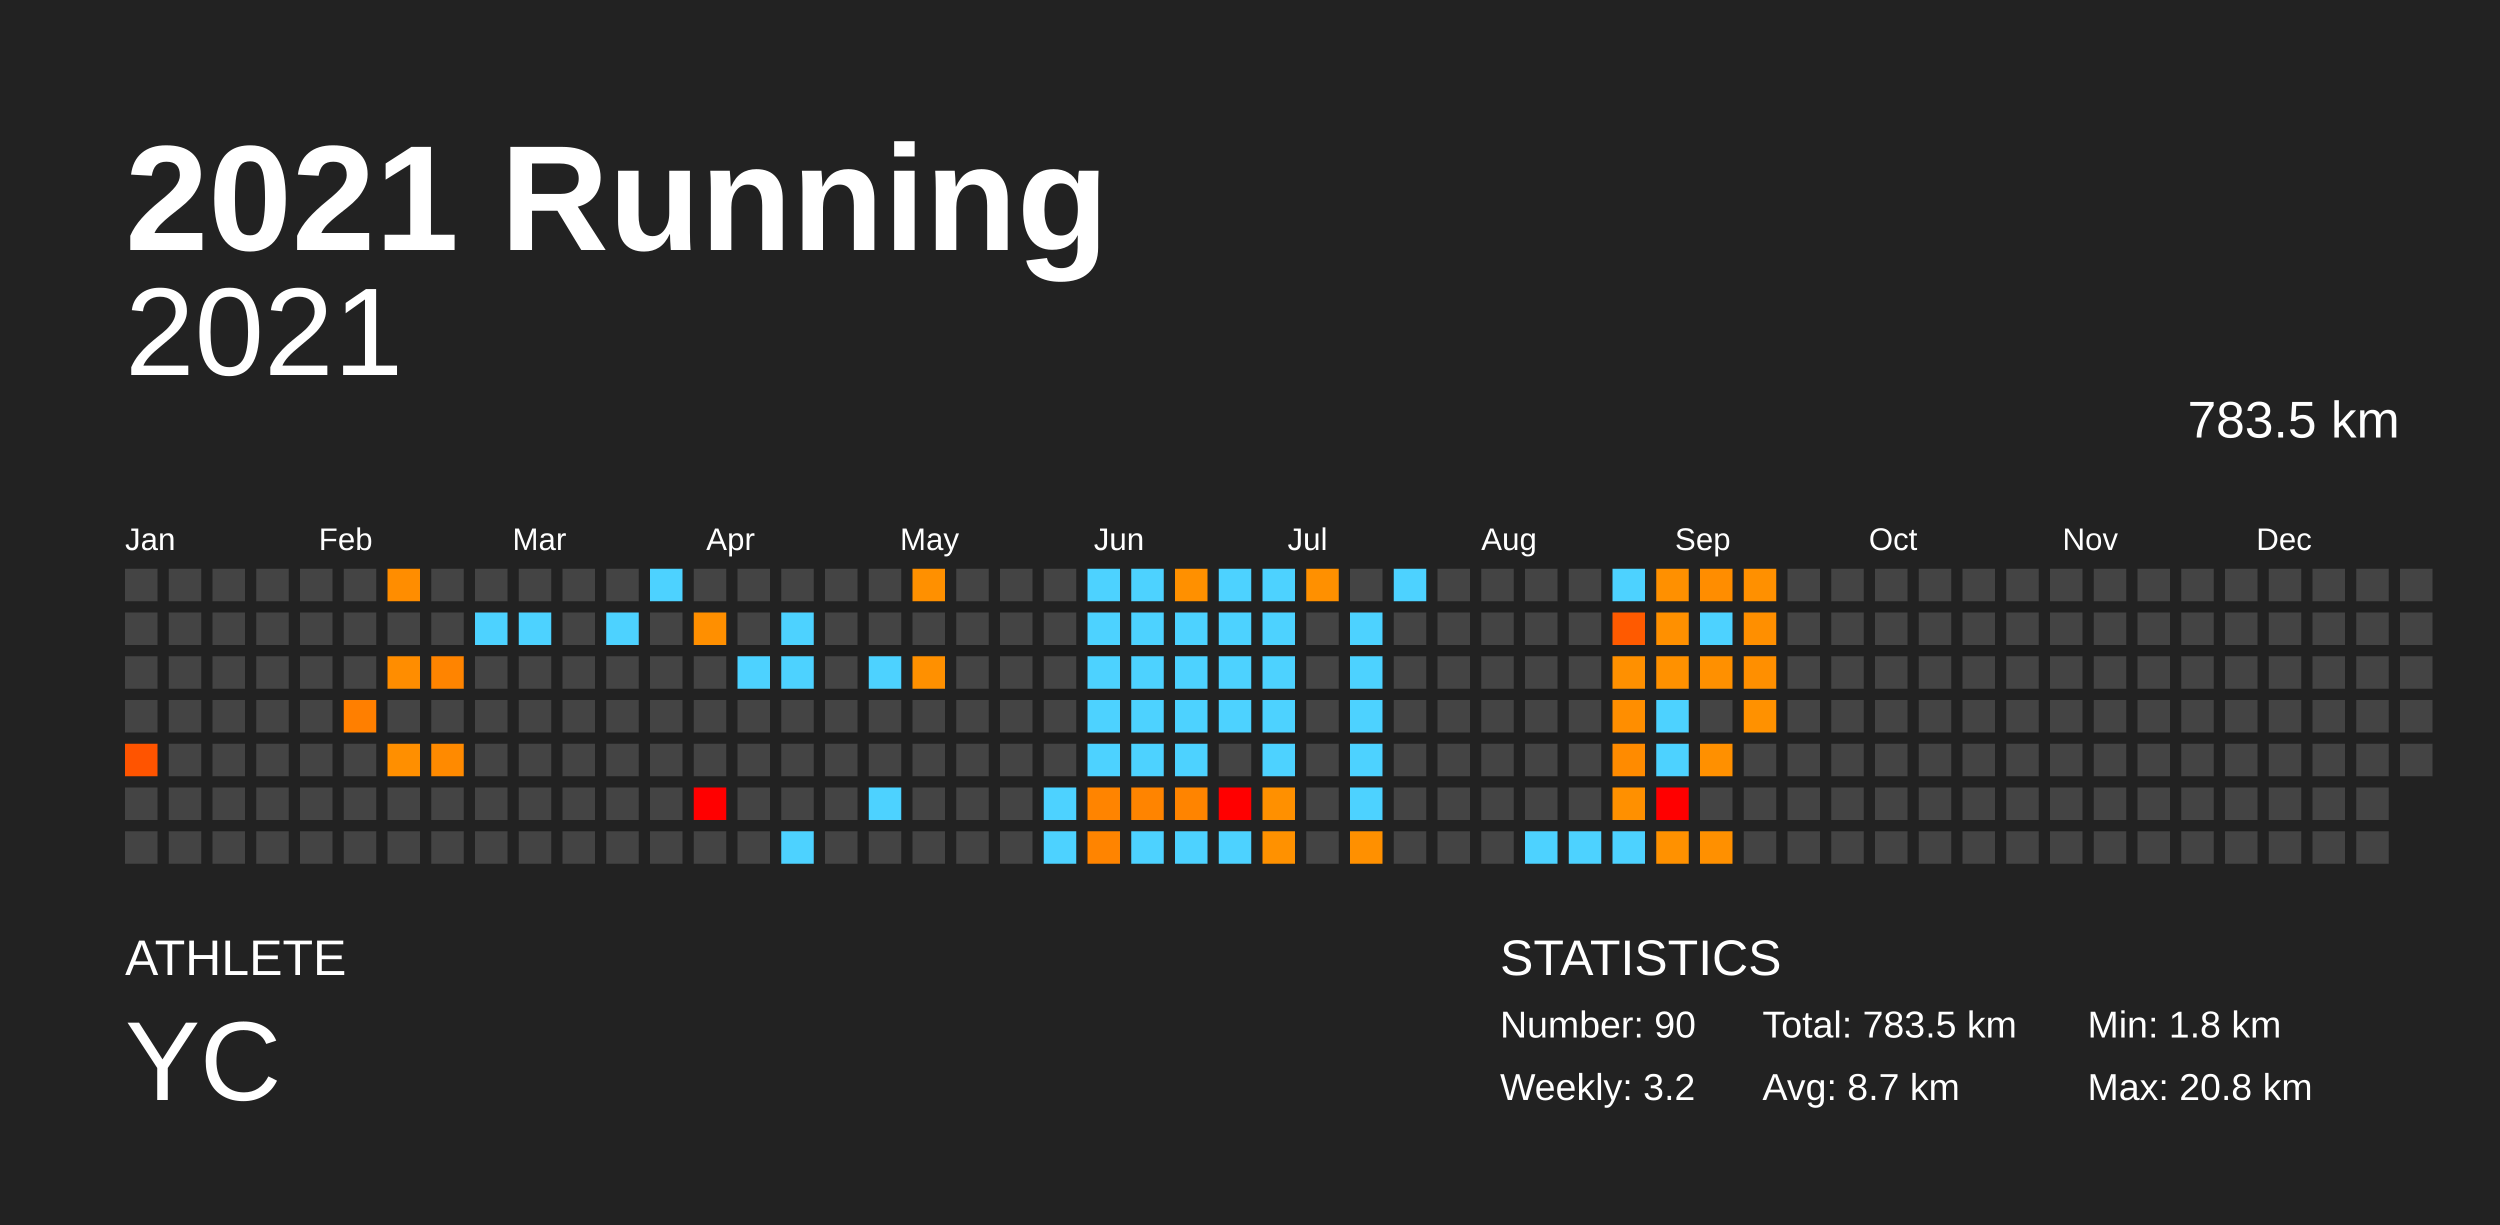
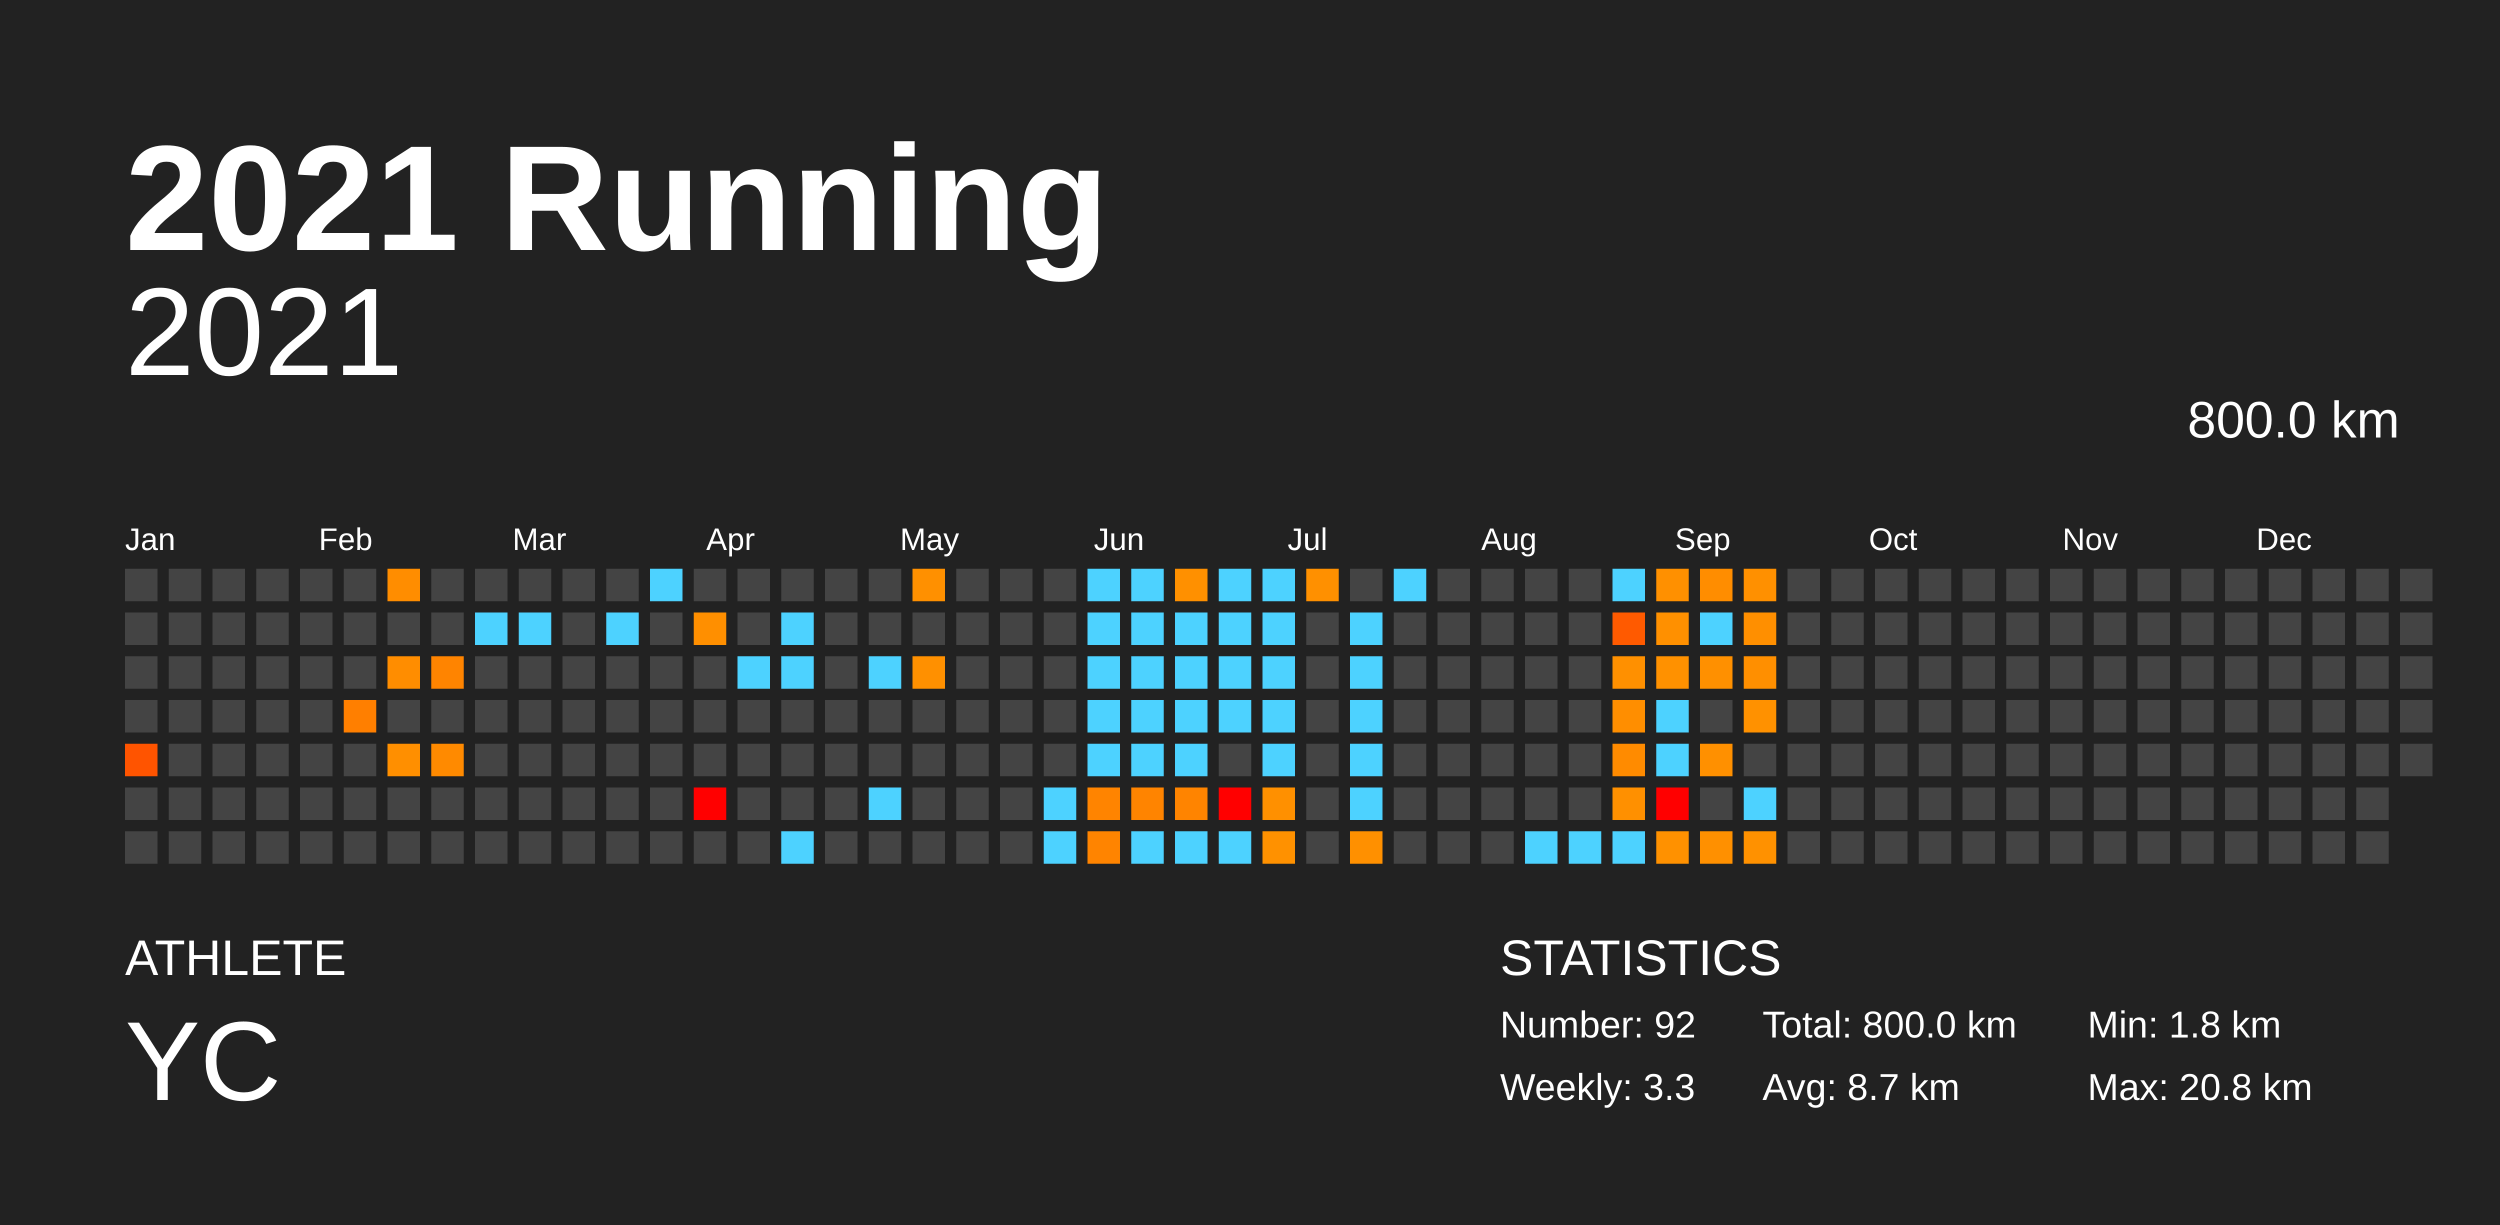
<svg xmlns="http://www.w3.org/2000/svg" baseProfile="full" height="98mm" version="1.1" viewBox="0,0,200,98" width="200mm">
  <defs />
  <rect fill="#222222" height="98" width="200" x="0" y="0" />
  <text fill="#FFFFFF" style="font-size:12px; font-family:Arial; font-weight:bold;" x="10" y="20">2021 Running</text>
  <text fill="#FFFFFF" style="font-size:4px; font-family:Arial" x="10" y="78">ATHLETE</text>
  <text fill="#FFFFFF" style="font-size:9px; font-family:Arial" x="10" y="88">YC</text>
  <text fill="#FFFFFF" style="font-size:4px; font-family:Arial" x="120" y="78">STATISTICS</text>
-   <text fill="#FFFFFF" style="font-size:3px; font-family:Arial" x="120" y="83">Number: 90</text>
-   <text fill="#FFFFFF" style="font-size:3px; font-family:Arial" x="120" y="88">Weekly: 3.2</text>
-   <text fill="#FFFFFF" style="font-size:3px; font-family:Arial" x="141" y="83">Total: 783.5 km</text>
+   <text fill="#FFFFFF" style="font-size:3px; font-family:Arial" x="120" y="83">Number: 92</text>
+   <text fill="#FFFFFF" style="font-size:3px; font-family:Arial" x="120" y="88">Weekly: 3.3</text>
+   <text fill="#FFFFFF" style="font-size:3px; font-family:Arial" x="141" y="83">Total: 800.0 km</text>
  <text fill="#FFFFFF" style="font-size:3px; font-family:Arial" x="141" y="88">Avg: 8.7 km</text>
  <text fill="#FFFFFF" style="font-size:3px; font-family:Arial" x="167" y="83">Min: 1.8 km</text>
  <text fill="#FFFFFF" style="font-size:3px; font-family:Arial" x="167" y="88">Max: 20.8 km</text>
  <text alignment-baseline="hanging" fill="#FFFFFF" style="font-size:10.0px; font-family:Arial;" x="10" y="30">2021</text>
-   <text alignment-baseline="hanging" fill="#FFFFFF" style="font-size:4.125px; font-family:Arial;" x="175" y="35">783.5 km</text>
+   <text alignment-baseline="hanging" fill="#FFFFFF" style="font-size:4.125px; font-family:Arial;" x="175" y="35">800.0 km</text>
  <text fill="#FFFFFF" style="font-size:2.5px; font-family:Arial" x="10.0" y="44">Jan</text>
  <text fill="#FFFFFF" style="font-size:2.5px; font-family:Arial" x="25.5" y="44">Feb</text>
  <text fill="#FFFFFF" style="font-size:2.5px; font-family:Arial" x="41.0" y="44">Mar</text>
  <text fill="#FFFFFF" style="font-size:2.5px; font-family:Arial" x="56.5" y="44">Apr</text>
  <text fill="#FFFFFF" style="font-size:2.5px; font-family:Arial" x="72.0" y="44">May</text>
  <text fill="#FFFFFF" style="font-size:2.5px; font-family:Arial" x="87.5" y="44">Jun</text>
  <text fill="#FFFFFF" style="font-size:2.5px; font-family:Arial" x="103.0" y="44">Jul</text>
  <text fill="#FFFFFF" style="font-size:2.5px; font-family:Arial" x="118.5" y="44">Aug</text>
  <text fill="#FFFFFF" style="font-size:2.5px; font-family:Arial" x="134.0" y="44">Sep</text>
  <text fill="#FFFFFF" style="font-size:2.5px; font-family:Arial" x="149.5" y="44">Oct</text>
  <text fill="#FFFFFF" style="font-size:2.5px; font-family:Arial" x="165.0" y="44">Nov</text>
  <text fill="#FFFFFF" style="font-size:2.5px; font-family:Arial" x="180.5" y="44">Dec</text>
  <rect fill="#444444" height="2.6" width="2.6" x="10.0" y="45.5" />
  <rect fill="#444444" height="2.6" width="2.6" x="10.0" y="49.0" />
  <rect fill="#444444" height="2.6" width="2.6" x="10.0" y="52.5" />
  <rect fill="#444444" height="2.6" width="2.6" x="10.0" y="56.0" />
  <rect fill="#ff5400" height="2.6" width="2.6" x="10.0" y="59.5" />
  <rect fill="#444444" height="2.6" width="2.6" x="10.0" y="63.0" />
  <rect fill="#444444" height="2.6" width="2.6" x="10.0" y="66.5" />
  <rect fill="#444444" height="2.6" width="2.6" x="13.5" y="45.5" />
  <rect fill="#444444" height="2.6" width="2.6" x="13.5" y="49.0" />
  <rect fill="#444444" height="2.6" width="2.6" x="13.5" y="52.5" />
  <rect fill="#444444" height="2.6" width="2.6" x="13.5" y="56.0" />
  <rect fill="#444444" height="2.6" width="2.6" x="13.5" y="59.5" />
  <rect fill="#444444" height="2.6" width="2.6" x="13.5" y="63.0" />
  <rect fill="#444444" height="2.6" width="2.6" x="13.5" y="66.5" />
  <rect fill="#444444" height="2.6" width="2.6" x="17.0" y="45.5" />
  <rect fill="#444444" height="2.6" width="2.6" x="17.0" y="49.0" />
  <rect fill="#444444" height="2.6" width="2.6" x="17.0" y="52.5" />
  <rect fill="#444444" height="2.6" width="2.6" x="17.0" y="56.0" />
  <rect fill="#444444" height="2.6" width="2.6" x="17.0" y="59.5" />
  <rect fill="#444444" height="2.6" width="2.6" x="17.0" y="63.0" />
  <rect fill="#444444" height="2.6" width="2.6" x="17.0" y="66.5" />
  <rect fill="#444444" height="2.6" width="2.6" x="20.5" y="45.5" />
  <rect fill="#444444" height="2.6" width="2.6" x="20.5" y="49.0" />
  <rect fill="#444444" height="2.6" width="2.6" x="20.5" y="52.5" />
  <rect fill="#444444" height="2.6" width="2.6" x="20.5" y="56.0" />
  <rect fill="#444444" height="2.6" width="2.6" x="20.5" y="59.5" />
  <rect fill="#444444" height="2.6" width="2.6" x="20.5" y="63.0" />
  <rect fill="#444444" height="2.6" width="2.6" x="20.5" y="66.5" />
  <rect fill="#444444" height="2.6" width="2.6" x="24.0" y="45.5" />
  <rect fill="#444444" height="2.6" width="2.6" x="24.0" y="49.0" />
  <rect fill="#444444" height="2.6" width="2.6" x="24.0" y="52.5" />
  <rect fill="#444444" height="2.6" width="2.6" x="24.0" y="56.0" />
  <rect fill="#444444" height="2.6" width="2.6" x="24.0" y="59.5" />
  <rect fill="#444444" height="2.6" width="2.6" x="24.0" y="63.0" />
  <rect fill="#444444" height="2.6" width="2.6" x="24.0" y="66.5" />
  <rect fill="#444444" height="2.6" width="2.6" x="27.5" y="45.5" />
  <rect fill="#444444" height="2.6" width="2.6" x="27.5" y="49.0" />
  <rect fill="#444444" height="2.6" width="2.6" x="27.5" y="52.5" />
  <rect fill="#ff7f00" height="2.6" width="2.6" x="27.5" y="56.0" />
  <rect fill="#444444" height="2.6" width="2.6" x="27.5" y="59.5" />
  <rect fill="#444444" height="2.6" width="2.6" x="27.5" y="63.0" />
  <rect fill="#444444" height="2.6" width="2.6" x="27.5" y="66.5" />
  <rect fill="#ff8d00" height="2.6" width="2.6" x="31.0" y="45.5" />
  <rect fill="#444444" height="2.6" width="2.6" x="31.0" y="49.0" />
  <rect fill="#ff8d00" height="2.6" width="2.6" x="31.0" y="52.5" />
  <rect fill="#444444" height="2.6" width="2.6" x="31.0" y="56.0" />
  <rect fill="#ff8f00" height="2.6" width="2.6" x="31.0" y="59.5" />
  <rect fill="#444444" height="2.6" width="2.6" x="31.0" y="63.0" />
  <rect fill="#444444" height="2.6" width="2.6" x="31.0" y="66.5" />
  <rect fill="#444444" height="2.6" width="2.6" x="34.5" y="45.5" />
  <rect fill="#444444" height="2.6" width="2.6" x="34.5" y="49.0" />
  <rect fill="#ff8400" height="2.6" width="2.6" x="34.5" y="52.5" />
  <rect fill="#444444" height="2.6" width="2.6" x="34.5" y="56.0" />
  <rect fill="#ff8a00" height="2.6" width="2.6" x="34.5" y="59.5" />
  <rect fill="#444444" height="2.6" width="2.6" x="34.5" y="63.0" />
  <rect fill="#444444" height="2.6" width="2.6" x="34.5" y="66.5" />
  <rect fill="#444444" height="2.6" width="2.6" x="38.0" y="45.5" />
  <rect fill="#4dd2ff" height="2.6" width="2.6" x="38.0" y="49.0" />
  <rect fill="#444444" height="2.6" width="2.6" x="38.0" y="52.5" />
  <rect fill="#444444" height="2.6" width="2.6" x="38.0" y="56.0" />
  <rect fill="#444444" height="2.6" width="2.6" x="38.0" y="59.5" />
  <rect fill="#444444" height="2.6" width="2.6" x="38.0" y="63.0" />
  <rect fill="#444444" height="2.6" width="2.6" x="38.0" y="66.5" />
  <rect fill="#444444" height="2.6" width="2.6" x="41.5" y="45.5" />
  <rect fill="#4dd2ff" height="2.6" width="2.6" x="41.5" y="49.0" />
  <rect fill="#444444" height="2.6" width="2.6" x="41.5" y="52.5" />
  <rect fill="#444444" height="2.6" width="2.6" x="41.5" y="56.0" />
  <rect fill="#444444" height="2.6" width="2.6" x="41.5" y="59.5" />
  <rect fill="#444444" height="2.6" width="2.6" x="41.5" y="63.0" />
  <rect fill="#444444" height="2.6" width="2.6" x="41.5" y="66.5" />
  <rect fill="#444444" height="2.6" width="2.6" x="45.0" y="45.5" />
  <rect fill="#444444" height="2.6" width="2.6" x="45.0" y="49.0" />
  <rect fill="#444444" height="2.6" width="2.6" x="45.0" y="52.5" />
  <rect fill="#444444" height="2.6" width="2.6" x="45.0" y="56.0" />
  <rect fill="#444444" height="2.6" width="2.6" x="45.0" y="59.5" />
  <rect fill="#444444" height="2.6" width="2.6" x="45.0" y="63.0" />
  <rect fill="#444444" height="2.6" width="2.6" x="45.0" y="66.5" />
  <rect fill="#444444" height="2.6" width="2.6" x="48.5" y="45.5" />
  <rect fill="#4dd2ff" height="2.6" width="2.6" x="48.5" y="49.0" />
  <rect fill="#444444" height="2.6" width="2.6" x="48.5" y="52.5" />
  <rect fill="#444444" height="2.6" width="2.6" x="48.5" y="56.0" />
  <rect fill="#444444" height="2.6" width="2.6" x="48.5" y="59.5" />
  <rect fill="#444444" height="2.6" width="2.6" x="48.5" y="63.0" />
  <rect fill="#444444" height="2.6" width="2.6" x="48.5" y="66.5" />
  <rect fill="#4dd2ff" height="2.6" width="2.6" x="52.0" y="45.5" />
  <rect fill="#444444" height="2.6" width="2.6" x="52.0" y="49.0" />
  <rect fill="#444444" height="2.6" width="2.6" x="52.0" y="52.5" />
  <rect fill="#444444" height="2.6" width="2.6" x="52.0" y="56.0" />
  <rect fill="#444444" height="2.6" width="2.6" x="52.0" y="59.5" />
  <rect fill="#444444" height="2.6" width="2.6" x="52.0" y="63.0" />
  <rect fill="#444444" height="2.6" width="2.6" x="52.0" y="66.5" />
  <rect fill="#444444" height="2.6" width="2.6" x="55.5" y="45.5" />
  <rect fill="#ff8f00" height="2.6" width="2.6" x="55.5" y="49.0" />
  <rect fill="#444444" height="2.6" width="2.6" x="55.5" y="52.5" />
  <rect fill="#444444" height="2.6" width="2.6" x="55.5" y="56.0" />
  <rect fill="#444444" height="2.6" width="2.6" x="55.5" y="59.5" />
  <rect fill="red" height="2.6" width="2.6" x="55.5" y="63.0" />
  <rect fill="#444444" height="2.6" width="2.6" x="55.5" y="66.5" />
  <rect fill="#444444" height="2.6" width="2.6" x="59.0" y="45.5" />
  <rect fill="#444444" height="2.6" width="2.6" x="59.0" y="49.0" />
  <rect fill="#4dd2ff" height="2.6" width="2.6" x="59.0" y="52.5" />
  <rect fill="#444444" height="2.6" width="2.6" x="59.0" y="56.0" />
  <rect fill="#444444" height="2.6" width="2.6" x="59.0" y="59.5" />
  <rect fill="#444444" height="2.6" width="2.6" x="59.0" y="63.0" />
  <rect fill="#444444" height="2.6" width="2.6" x="59.0" y="66.5" />
  <rect fill="#444444" height="2.6" width="2.6" x="62.5" y="45.5" />
  <rect fill="#4dd2ff" height="2.6" width="2.6" x="62.5" y="49.0" />
  <rect fill="#4dd2ff" height="2.6" width="2.6" x="62.5" y="52.5" />
  <rect fill="#444444" height="2.6" width="2.6" x="62.5" y="56.0" />
  <rect fill="#444444" height="2.6" width="2.6" x="62.5" y="59.5" />
  <rect fill="#444444" height="2.6" width="2.6" x="62.5" y="63.0" />
  <rect fill="#4dd2ff" height="2.6" width="2.6" x="62.5" y="66.5" />
  <rect fill="#444444" height="2.6" width="2.6" x="66.0" y="45.5" />
  <rect fill="#444444" height="2.6" width="2.6" x="66.0" y="49.0" />
  <rect fill="#444444" height="2.6" width="2.6" x="66.0" y="52.5" />
  <rect fill="#444444" height="2.6" width="2.6" x="66.0" y="56.0" />
  <rect fill="#444444" height="2.6" width="2.6" x="66.0" y="59.5" />
  <rect fill="#444444" height="2.6" width="2.6" x="66.0" y="63.0" />
  <rect fill="#444444" height="2.6" width="2.6" x="66.0" y="66.5" />
  <rect fill="#444444" height="2.6" width="2.6" x="69.5" y="45.5" />
  <rect fill="#444444" height="2.6" width="2.6" x="69.5" y="49.0" />
  <rect fill="#4dd2ff" height="2.6" width="2.6" x="69.5" y="52.5" />
  <rect fill="#444444" height="2.6" width="2.6" x="69.5" y="56.0" />
  <rect fill="#444444" height="2.6" width="2.6" x="69.5" y="59.5" />
  <rect fill="#4dd2ff" height="2.6" width="2.6" x="69.5" y="63.0" />
  <rect fill="#444444" height="2.6" width="2.6" x="69.5" y="66.5" />
  <rect fill="#ff9000" height="2.6" width="2.6" x="73.0" y="45.5" />
  <rect fill="#444444" height="2.6" width="2.6" x="73.0" y="49.0" />
  <rect fill="#ff9000" height="2.6" width="2.6" x="73.0" y="52.5" />
  <rect fill="#444444" height="2.6" width="2.6" x="73.0" y="56.0" />
  <rect fill="#444444" height="2.6" width="2.6" x="73.0" y="59.5" />
  <rect fill="#444444" height="2.6" width="2.6" x="73.0" y="63.0" />
  <rect fill="#444444" height="2.6" width="2.6" x="73.0" y="66.5" />
  <rect fill="#444444" height="2.6" width="2.6" x="76.5" y="45.5" />
  <rect fill="#444444" height="2.6" width="2.6" x="76.5" y="49.0" />
  <rect fill="#444444" height="2.6" width="2.6" x="76.5" y="52.5" />
  <rect fill="#444444" height="2.6" width="2.6" x="76.5" y="56.0" />
  <rect fill="#444444" height="2.6" width="2.6" x="76.5" y="59.5" />
  <rect fill="#444444" height="2.6" width="2.6" x="76.5" y="63.0" />
  <rect fill="#444444" height="2.6" width="2.6" x="76.5" y="66.5" />
  <rect fill="#444444" height="2.6" width="2.6" x="80.0" y="45.5" />
  <rect fill="#444444" height="2.6" width="2.6" x="80.0" y="49.0" />
  <rect fill="#444444" height="2.6" width="2.6" x="80.0" y="52.5" />
  <rect fill="#444444" height="2.6" width="2.6" x="80.0" y="56.0" />
  <rect fill="#444444" height="2.6" width="2.6" x="80.0" y="59.5" />
  <rect fill="#444444" height="2.6" width="2.6" x="80.0" y="63.0" />
  <rect fill="#444444" height="2.6" width="2.6" x="80.0" y="66.5" />
  <rect fill="#444444" height="2.6" width="2.6" x="83.5" y="45.5" />
  <rect fill="#444444" height="2.6" width="2.6" x="83.5" y="49.0" />
  <rect fill="#444444" height="2.6" width="2.6" x="83.5" y="52.5" />
  <rect fill="#444444" height="2.6" width="2.6" x="83.5" y="56.0" />
  <rect fill="#444444" height="2.6" width="2.6" x="83.5" y="59.5" />
  <rect fill="#4dd2ff" height="2.6" width="2.6" x="83.5" y="63.0" />
  <rect fill="#4dd2ff" height="2.6" width="2.6" x="83.5" y="66.5" />
  <rect fill="#4dd2ff" height="2.6" width="2.6" x="87.0" y="45.5" />
  <rect fill="#4dd2ff" height="2.6" width="2.6" x="87.0" y="49.0" />
  <rect fill="#4dd2ff" height="2.6" width="2.6" x="87.0" y="52.5" />
  <rect fill="#4dd2ff" height="2.6" width="2.6" x="87.0" y="56.0" />
  <rect fill="#4dd2ff" height="2.6" width="2.6" x="87.0" y="59.5" />
  <rect fill="#ff8400" height="2.6" width="2.6" x="87.0" y="63.0" />
  <rect fill="#ff8400" height="2.6" width="2.6" x="87.0" y="66.5" />
  <rect fill="#4dd2ff" height="2.6" width="2.6" x="90.5" y="45.5" />
  <rect fill="#4dd2ff" height="2.6" width="2.6" x="90.5" y="49.0" />
  <rect fill="#4dd2ff" height="2.6" width="2.6" x="90.5" y="52.5" />
  <rect fill="#4dd2ff" height="2.6" width="2.6" x="90.5" y="56.0" />
  <rect fill="#4dd2ff" height="2.6" width="2.6" x="90.5" y="59.5" />
  <rect fill="#ff8400" height="2.6" width="2.6" x="90.5" y="63.0" />
  <rect fill="#4dd2ff" height="2.6" width="2.6" x="90.5" y="66.5" />
  <rect fill="#ff9000" height="2.6" width="2.6" x="94.0" y="45.5" />
  <rect fill="#4dd2ff" height="2.6" width="2.6" x="94.0" y="49.0" />
  <rect fill="#4dd2ff" height="2.6" width="2.6" x="94.0" y="52.5" />
  <rect fill="#4dd2ff" height="2.6" width="2.6" x="94.0" y="56.0" />
  <rect fill="#4dd2ff" height="2.6" width="2.6" x="94.0" y="59.5" />
  <rect fill="#ff8400" height="2.6" width="2.6" x="94.0" y="63.0" />
  <rect fill="#4dd2ff" height="2.6" width="2.6" x="94.0" y="66.5" />
  <rect fill="#4dd2ff" height="2.6" width="2.6" x="97.5" y="45.5" />
  <rect fill="#4dd2ff" height="2.6" width="2.6" x="97.5" y="49.0" />
  <rect fill="#4dd2ff" height="2.6" width="2.6" x="97.5" y="52.5" />
  <rect fill="#4dd2ff" height="2.6" width="2.6" x="97.5" y="56.0" />
  <rect fill="#444444" height="2.6" width="2.6" x="97.5" y="59.5" />
  <rect fill="red" height="2.6" width="2.6" x="97.5" y="63.0" />
  <rect fill="#4dd2ff" height="2.6" width="2.6" x="97.5" y="66.5" />
  <rect fill="#4dd2ff" height="2.6" width="2.6" x="101.0" y="45.5" />
  <rect fill="#4dd2ff" height="2.6" width="2.6" x="101.0" y="49.0" />
  <rect fill="#4dd2ff" height="2.6" width="2.6" x="101.0" y="52.5" />
  <rect fill="#4dd2ff" height="2.6" width="2.6" x="101.0" y="56.0" />
  <rect fill="#4dd2ff" height="2.6" width="2.6" x="101.0" y="59.5" />
  <rect fill="#ff9000" height="2.6" width="2.6" x="101.0" y="63.0" />
  <rect fill="#ff9100" height="2.6" width="2.6" x="101.0" y="66.5" />
  <rect fill="#ff9000" height="2.6" width="2.6" x="104.5" y="45.5" />
  <rect fill="#444444" height="2.6" width="2.6" x="104.5" y="49.0" />
  <rect fill="#444444" height="2.6" width="2.6" x="104.5" y="52.5" />
  <rect fill="#444444" height="2.6" width="2.6" x="104.5" y="56.0" />
  <rect fill="#444444" height="2.6" width="2.6" x="104.5" y="59.5" />
  <rect fill="#444444" height="2.6" width="2.6" x="104.5" y="63.0" />
  <rect fill="#444444" height="2.6" width="2.6" x="104.5" y="66.5" />
  <rect fill="#444444" height="2.6" width="2.6" x="108.0" y="45.5" />
  <rect fill="#4dd2ff" height="2.6" width="2.6" x="108.0" y="49.0" />
  <rect fill="#4dd2ff" height="2.6" width="2.6" x="108.0" y="52.5" />
  <rect fill="#4dd2ff" height="2.6" width="2.6" x="108.0" y="56.0" />
  <rect fill="#4dd2ff" height="2.6" width="2.6" x="108.0" y="59.5" />
  <rect fill="#4dd2ff" height="2.6" width="2.6" x="108.0" y="63.0" />
  <rect fill="#ff9000" height="2.6" width="2.6" x="108.0" y="66.5" />
  <rect fill="#4dd2ff" height="2.6" width="2.6" x="111.5" y="45.5" />
  <rect fill="#444444" height="2.6" width="2.6" x="111.5" y="49.0" />
  <rect fill="#444444" height="2.6" width="2.6" x="111.5" y="52.5" />
  <rect fill="#444444" height="2.6" width="2.6" x="111.5" y="56.0" />
  <rect fill="#444444" height="2.6" width="2.6" x="111.5" y="59.5" />
  <rect fill="#444444" height="2.6" width="2.6" x="111.5" y="63.0" />
  <rect fill="#444444" height="2.6" width="2.6" x="111.5" y="66.5" />
  <rect fill="#444444" height="2.6" width="2.6" x="115.0" y="45.5" />
  <rect fill="#444444" height="2.6" width="2.6" x="115.0" y="49.0" />
  <rect fill="#444444" height="2.6" width="2.6" x="115.0" y="52.5" />
  <rect fill="#444444" height="2.6" width="2.6" x="115.0" y="56.0" />
  <rect fill="#444444" height="2.6" width="2.6" x="115.0" y="59.5" />
  <rect fill="#444444" height="2.6" width="2.6" x="115.0" y="63.0" />
  <rect fill="#444444" height="2.6" width="2.6" x="115.0" y="66.5" />
  <rect fill="#444444" height="2.6" width="2.6" x="118.5" y="45.5" />
  <rect fill="#444444" height="2.6" width="2.6" x="118.5" y="49.0" />
  <rect fill="#444444" height="2.6" width="2.6" x="118.5" y="52.5" />
  <rect fill="#444444" height="2.6" width="2.6" x="118.5" y="56.0" />
  <rect fill="#444444" height="2.6" width="2.6" x="118.5" y="59.5" />
  <rect fill="#444444" height="2.6" width="2.6" x="118.5" y="63.0" />
  <rect fill="#444444" height="2.6" width="2.6" x="118.5" y="66.5" />
  <rect fill="#444444" height="2.6" width="2.6" x="122.0" y="45.5" />
  <rect fill="#444444" height="2.6" width="2.6" x="122.0" y="49.0" />
  <rect fill="#444444" height="2.6" width="2.6" x="122.0" y="52.5" />
  <rect fill="#444444" height="2.6" width="2.6" x="122.0" y="56.0" />
  <rect fill="#444444" height="2.6" width="2.6" x="122.0" y="59.5" />
  <rect fill="#444444" height="2.6" width="2.6" x="122.0" y="63.0" />
  <rect fill="#4dd2ff" height="2.6" width="2.6" x="122.0" y="66.5" />
  <rect fill="#444444" height="2.6" width="2.6" x="125.5" y="45.5" />
  <rect fill="#444444" height="2.6" width="2.6" x="125.5" y="49.0" />
  <rect fill="#444444" height="2.6" width="2.6" x="125.5" y="52.5" />
  <rect fill="#444444" height="2.6" width="2.6" x="125.5" y="56.0" />
  <rect fill="#444444" height="2.6" width="2.6" x="125.5" y="59.5" />
  <rect fill="#444444" height="2.6" width="2.6" x="125.5" y="63.0" />
  <rect fill="#4dd2ff" height="2.6" width="2.6" x="125.5" y="66.5" />
  <rect fill="#4dd2ff" height="2.6" width="2.6" x="129.0" y="45.5" />
  <rect fill="#ff5a00" height="2.6" width="2.6" x="129.0" y="49.0" />
  <rect fill="#ff9000" height="2.6" width="2.6" x="129.0" y="52.5" />
  <rect fill="#ff8e00" height="2.6" width="2.6" x="129.0" y="56.0" />
  <rect fill="#ff8b00" height="2.6" width="2.6" x="129.0" y="59.5" />
  <rect fill="#ff9000" height="2.6" width="2.6" x="129.0" y="63.0" />
  <rect fill="#4dd2ff" height="2.6" width="2.6" x="129.0" y="66.5" />
  <rect fill="#ff9000" height="2.6" width="2.6" x="132.5" y="45.5" />
  <rect fill="#ff9000" height="2.6" width="2.6" x="132.5" y="49.0" />
  <rect fill="#ff9100" height="2.6" width="2.6" x="132.5" y="52.5" />
  <rect fill="#4dd2ff" height="2.6" width="2.6" x="132.5" y="56.0" />
  <rect fill="#4dd2ff" height="2.6" width="2.6" x="132.5" y="59.5" />
  <rect fill="red" height="2.6" width="2.6" x="132.5" y="63.0" />
  <rect fill="#ff9100" height="2.6" width="2.6" x="132.5" y="66.5" />
  <rect fill="#ff8d00" height="2.6" width="2.6" x="136.0" y="45.5" />
  <rect fill="#4dd2ff" height="2.6" width="2.6" x="136.0" y="49.0" />
  <rect fill="#ff9000" height="2.6" width="2.6" x="136.0" y="52.5" />
  <rect fill="#444444" height="2.6" width="2.6" x="136.0" y="56.0" />
  <rect fill="#ff9000" height="2.6" width="2.6" x="136.0" y="59.5" />
  <rect fill="#444444" height="2.6" width="2.6" x="136.0" y="63.0" />
  <rect fill="#ff9000" height="2.6" width="2.6" x="136.0" y="66.5" />
  <rect fill="#ff9000" height="2.6" width="2.6" x="139.5" y="45.5" />
  <rect fill="#ff8f00" height="2.6" width="2.6" x="139.5" y="49.0" />
  <rect fill="#ff8f00" height="2.6" width="2.6" x="139.5" y="52.5" />
  <rect fill="#ff9100" height="2.6" width="2.6" x="139.5" y="56.0" />
  <rect fill="#444444" height="2.6" width="2.6" x="139.5" y="59.5" />
-   <rect fill="#444444" height="2.6" width="2.6" x="139.5" y="63.0" />
-   <rect fill="#444444" height="2.6" width="2.6" x="139.5" y="66.5" />
+   <rect fill="#4dd2ff" height="2.6" width="2.6" x="139.5" y="63.0" />
+   <rect fill="#ff9100" height="2.6" width="2.6" x="139.5" y="66.5" />
  <rect fill="#444444" height="2.6" width="2.6" x="143.0" y="45.5" />
  <rect fill="#444444" height="2.6" width="2.6" x="143.0" y="49.0" />
  <rect fill="#444444" height="2.6" width="2.6" x="143.0" y="52.5" />
  <rect fill="#444444" height="2.6" width="2.6" x="143.0" y="56.0" />
  <rect fill="#444444" height="2.6" width="2.6" x="143.0" y="59.5" />
  <rect fill="#444444" height="2.6" width="2.6" x="143.0" y="63.0" />
  <rect fill="#444444" height="2.6" width="2.6" x="143.0" y="66.5" />
  <rect fill="#444444" height="2.6" width="2.6" x="146.5" y="45.5" />
  <rect fill="#444444" height="2.6" width="2.6" x="146.5" y="49.0" />
  <rect fill="#444444" height="2.6" width="2.6" x="146.5" y="52.5" />
  <rect fill="#444444" height="2.6" width="2.6" x="146.5" y="56.0" />
  <rect fill="#444444" height="2.6" width="2.6" x="146.5" y="59.5" />
  <rect fill="#444444" height="2.6" width="2.6" x="146.5" y="63.0" />
  <rect fill="#444444" height="2.6" width="2.6" x="146.5" y="66.5" />
  <rect fill="#444444" height="2.6" width="2.6" x="150.0" y="45.5" />
  <rect fill="#444444" height="2.6" width="2.6" x="150.0" y="49.0" />
  <rect fill="#444444" height="2.6" width="2.6" x="150.0" y="52.5" />
  <rect fill="#444444" height="2.6" width="2.6" x="150.0" y="56.0" />
  <rect fill="#444444" height="2.6" width="2.6" x="150.0" y="59.5" />
  <rect fill="#444444" height="2.6" width="2.6" x="150.0" y="63.0" />
  <rect fill="#444444" height="2.6" width="2.6" x="150.0" y="66.5" />
  <rect fill="#444444" height="2.6" width="2.6" x="153.5" y="45.5" />
  <rect fill="#444444" height="2.6" width="2.6" x="153.5" y="49.0" />
  <rect fill="#444444" height="2.6" width="2.6" x="153.5" y="52.5" />
  <rect fill="#444444" height="2.6" width="2.6" x="153.5" y="56.0" />
  <rect fill="#444444" height="2.6" width="2.6" x="153.5" y="59.5" />
  <rect fill="#444444" height="2.6" width="2.6" x="153.5" y="63.0" />
  <rect fill="#444444" height="2.6" width="2.6" x="153.5" y="66.5" />
  <rect fill="#444444" height="2.6" width="2.6" x="157.0" y="45.5" />
  <rect fill="#444444" height="2.6" width="2.6" x="157.0" y="49.0" />
  <rect fill="#444444" height="2.6" width="2.6" x="157.0" y="52.5" />
  <rect fill="#444444" height="2.6" width="2.6" x="157.0" y="56.0" />
  <rect fill="#444444" height="2.6" width="2.6" x="157.0" y="59.5" />
  <rect fill="#444444" height="2.6" width="2.6" x="157.0" y="63.0" />
  <rect fill="#444444" height="2.6" width="2.6" x="157.0" y="66.5" />
  <rect fill="#444444" height="2.6" width="2.6" x="160.5" y="45.5" />
  <rect fill="#444444" height="2.6" width="2.6" x="160.5" y="49.0" />
  <rect fill="#444444" height="2.6" width="2.6" x="160.5" y="52.5" />
  <rect fill="#444444" height="2.6" width="2.6" x="160.5" y="56.0" />
  <rect fill="#444444" height="2.6" width="2.6" x="160.5" y="59.5" />
  <rect fill="#444444" height="2.6" width="2.6" x="160.5" y="63.0" />
  <rect fill="#444444" height="2.6" width="2.6" x="160.5" y="66.5" />
  <rect fill="#444444" height="2.6" width="2.6" x="164.0" y="45.5" />
  <rect fill="#444444" height="2.6" width="2.6" x="164.0" y="49.0" />
  <rect fill="#444444" height="2.6" width="2.6" x="164.0" y="52.5" />
  <rect fill="#444444" height="2.6" width="2.6" x="164.0" y="56.0" />
  <rect fill="#444444" height="2.6" width="2.6" x="164.0" y="59.5" />
  <rect fill="#444444" height="2.6" width="2.6" x="164.0" y="63.0" />
  <rect fill="#444444" height="2.6" width="2.6" x="164.0" y="66.5" />
  <rect fill="#444444" height="2.6" width="2.6" x="167.5" y="45.5" />
  <rect fill="#444444" height="2.6" width="2.6" x="167.5" y="49.0" />
  <rect fill="#444444" height="2.6" width="2.6" x="167.5" y="52.5" />
  <rect fill="#444444" height="2.6" width="2.6" x="167.5" y="56.0" />
  <rect fill="#444444" height="2.6" width="2.6" x="167.5" y="59.5" />
  <rect fill="#444444" height="2.6" width="2.6" x="167.5" y="63.0" />
  <rect fill="#444444" height="2.6" width="2.6" x="167.5" y="66.5" />
  <rect fill="#444444" height="2.6" width="2.6" x="171.0" y="45.5" />
  <rect fill="#444444" height="2.6" width="2.6" x="171.0" y="49.0" />
  <rect fill="#444444" height="2.6" width="2.6" x="171.0" y="52.5" />
  <rect fill="#444444" height="2.6" width="2.6" x="171.0" y="56.0" />
  <rect fill="#444444" height="2.6" width="2.6" x="171.0" y="59.5" />
  <rect fill="#444444" height="2.6" width="2.6" x="171.0" y="63.0" />
  <rect fill="#444444" height="2.6" width="2.6" x="171.0" y="66.5" />
  <rect fill="#444444" height="2.6" width="2.6" x="174.5" y="45.5" />
  <rect fill="#444444" height="2.6" width="2.6" x="174.5" y="49.0" />
  <rect fill="#444444" height="2.6" width="2.6" x="174.5" y="52.5" />
  <rect fill="#444444" height="2.6" width="2.6" x="174.5" y="56.0" />
  <rect fill="#444444" height="2.6" width="2.6" x="174.5" y="59.5" />
  <rect fill="#444444" height="2.6" width="2.6" x="174.5" y="63.0" />
  <rect fill="#444444" height="2.6" width="2.6" x="174.5" y="66.5" />
  <rect fill="#444444" height="2.6" width="2.6" x="178.0" y="45.5" />
  <rect fill="#444444" height="2.6" width="2.6" x="178.0" y="49.0" />
  <rect fill="#444444" height="2.6" width="2.6" x="178.0" y="52.5" />
  <rect fill="#444444" height="2.6" width="2.6" x="178.0" y="56.0" />
  <rect fill="#444444" height="2.6" width="2.6" x="178.0" y="59.5" />
  <rect fill="#444444" height="2.6" width="2.6" x="178.0" y="63.0" />
  <rect fill="#444444" height="2.6" width="2.6" x="178.0" y="66.5" />
  <rect fill="#444444" height="2.6" width="2.6" x="181.5" y="45.5" />
  <rect fill="#444444" height="2.6" width="2.6" x="181.5" y="49.0" />
  <rect fill="#444444" height="2.6" width="2.6" x="181.5" y="52.5" />
  <rect fill="#444444" height="2.6" width="2.6" x="181.5" y="56.0" />
  <rect fill="#444444" height="2.6" width="2.6" x="181.5" y="59.5" />
  <rect fill="#444444" height="2.6" width="2.6" x="181.5" y="63.0" />
  <rect fill="#444444" height="2.6" width="2.6" x="181.5" y="66.5" />
  <rect fill="#444444" height="2.6" width="2.6" x="185.0" y="45.5" />
  <rect fill="#444444" height="2.6" width="2.6" x="185.0" y="49.0" />
  <rect fill="#444444" height="2.6" width="2.6" x="185.0" y="52.5" />
  <rect fill="#444444" height="2.6" width="2.6" x="185.0" y="56.0" />
  <rect fill="#444444" height="2.6" width="2.6" x="185.0" y="59.5" />
  <rect fill="#444444" height="2.6" width="2.6" x="185.0" y="63.0" />
  <rect fill="#444444" height="2.6" width="2.6" x="185.0" y="66.5" />
  <rect fill="#444444" height="2.6" width="2.6" x="188.5" y="45.5" />
  <rect fill="#444444" height="2.6" width="2.6" x="188.5" y="49.0" />
  <rect fill="#444444" height="2.6" width="2.6" x="188.5" y="52.5" />
  <rect fill="#444444" height="2.6" width="2.6" x="188.5" y="56.0" />
  <rect fill="#444444" height="2.6" width="2.6" x="188.5" y="59.5" />
  <rect fill="#444444" height="2.6" width="2.6" x="188.5" y="63.0" />
  <rect fill="#444444" height="2.6" width="2.6" x="188.5" y="66.5" />
  <rect fill="#444444" height="2.6" width="2.6" x="192.0" y="45.5" />
  <rect fill="#444444" height="2.6" width="2.6" x="192.0" y="49.0" />
  <rect fill="#444444" height="2.6" width="2.6" x="192.0" y="52.5" />
  <rect fill="#444444" height="2.6" width="2.6" x="192.0" y="56.0" />
  <rect fill="#444444" height="2.6" width="2.6" x="192.0" y="59.5" />
</svg>
